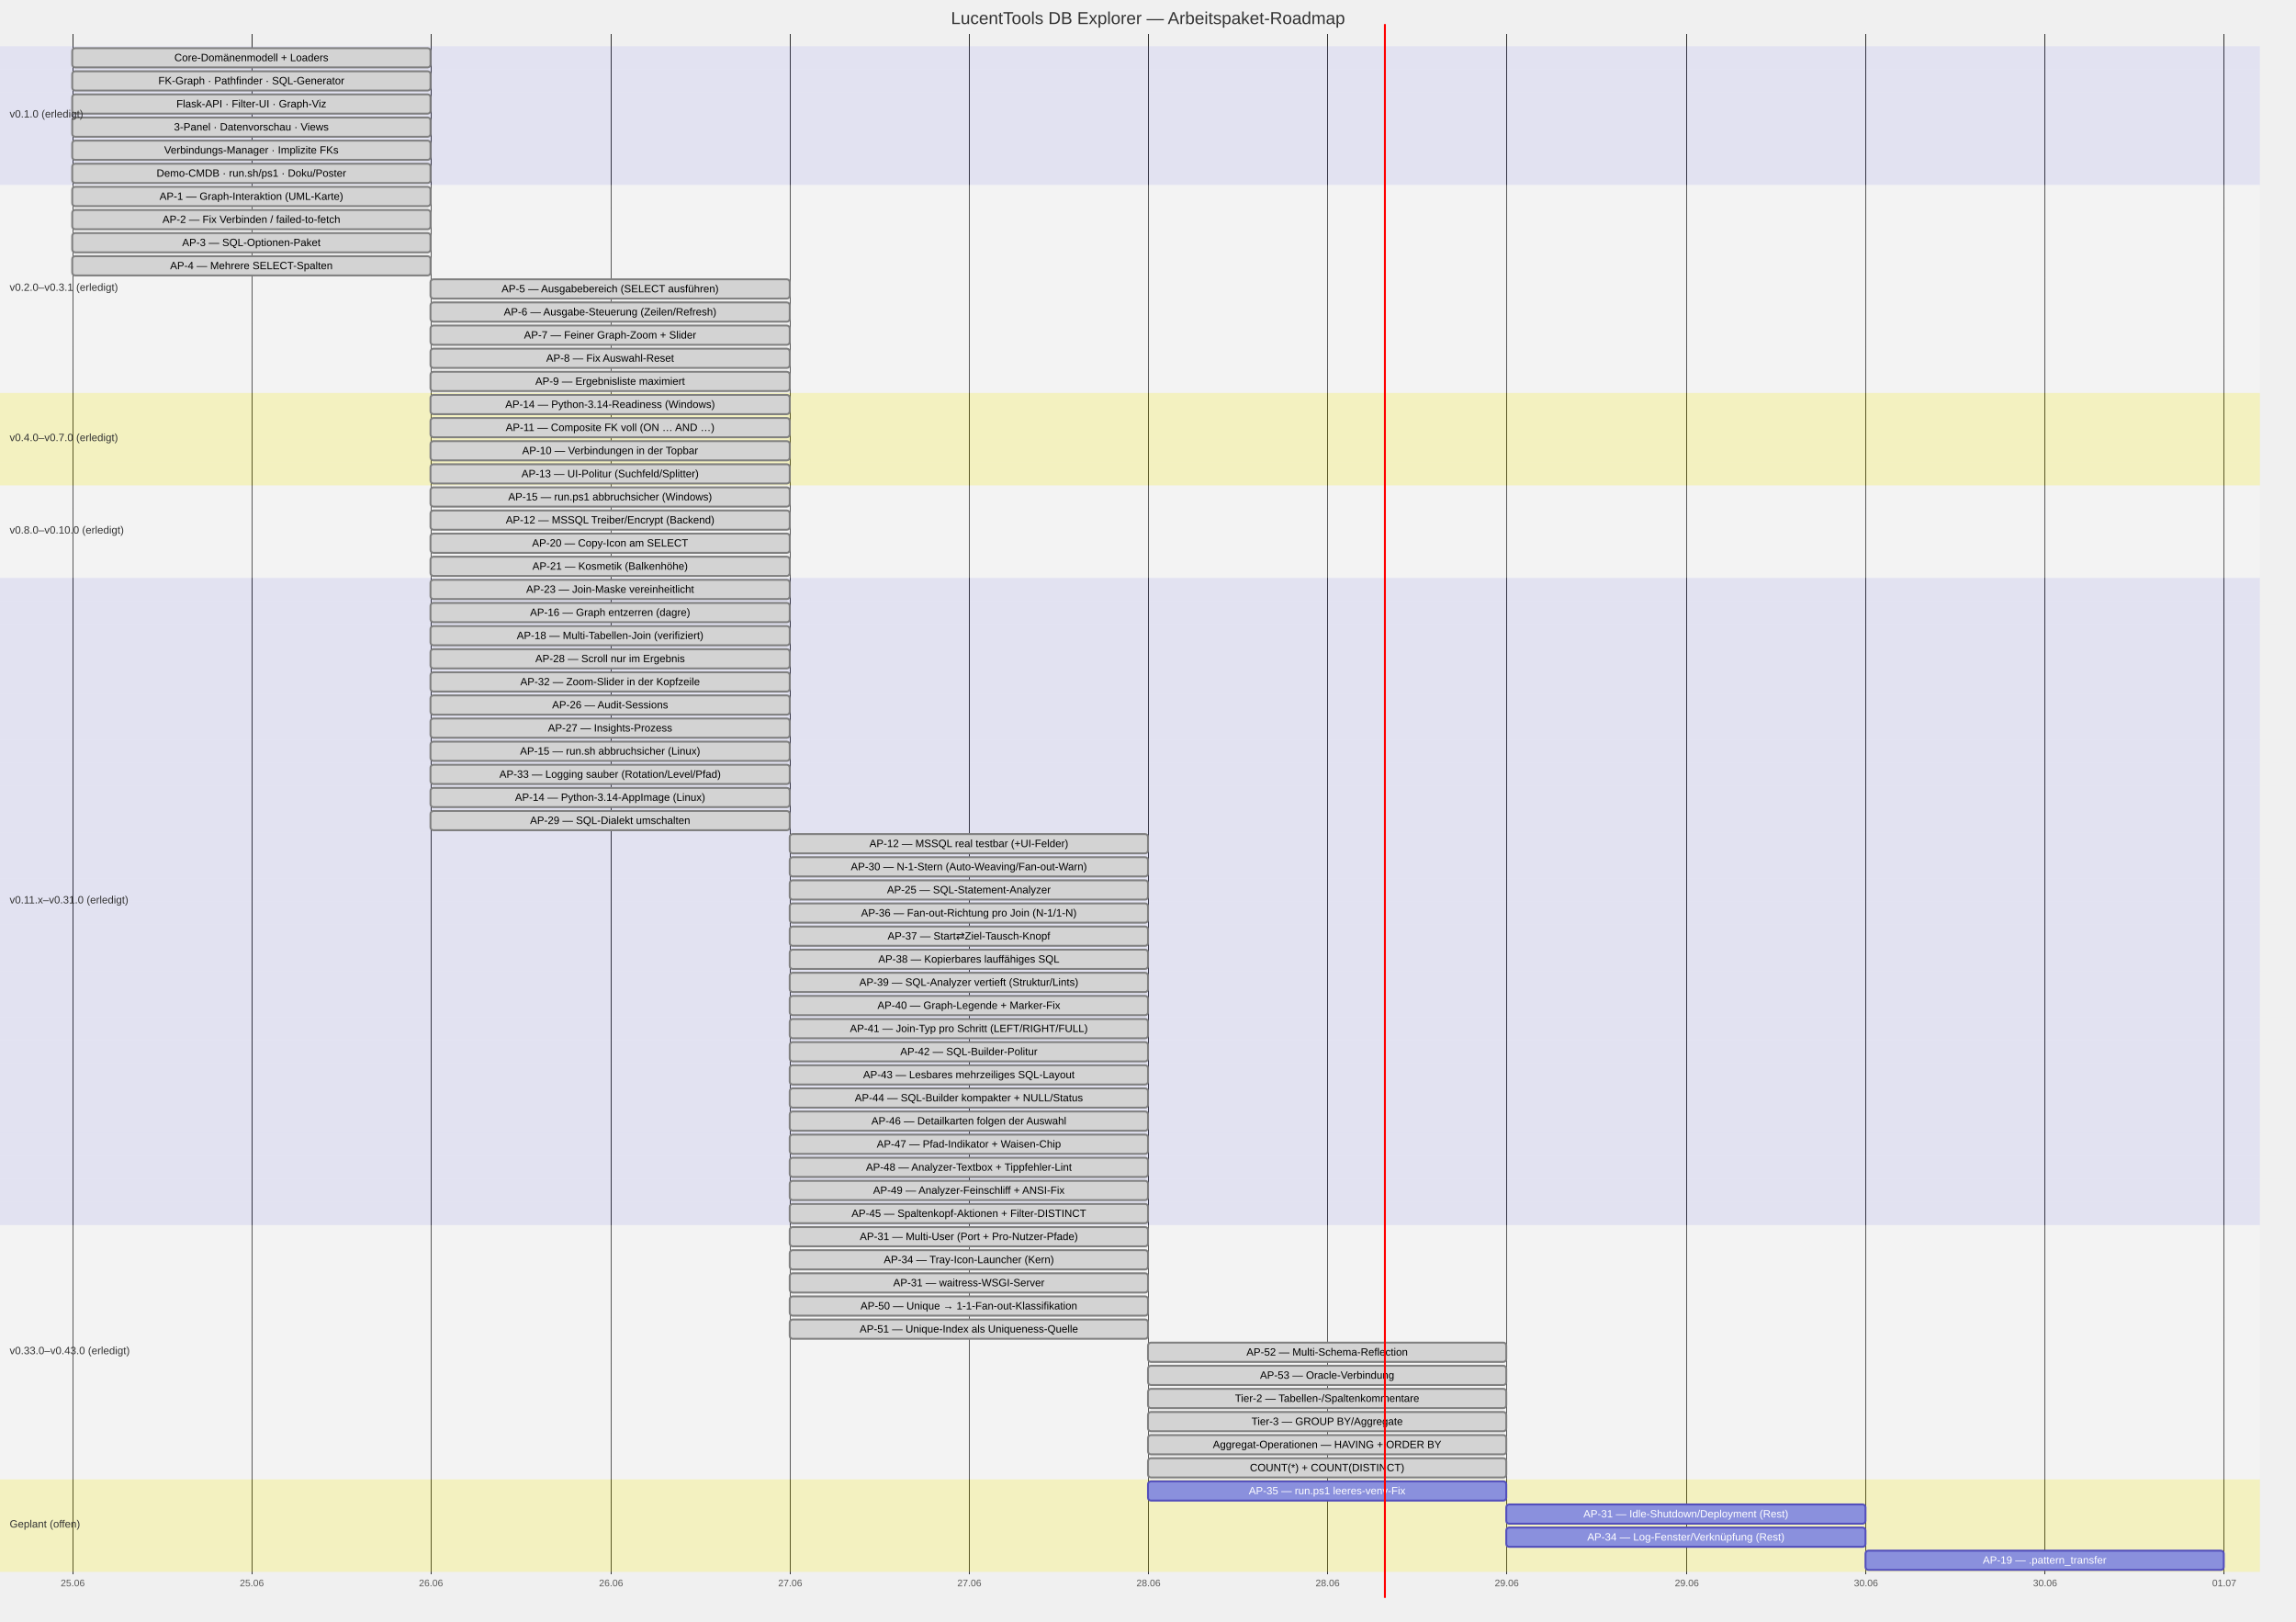
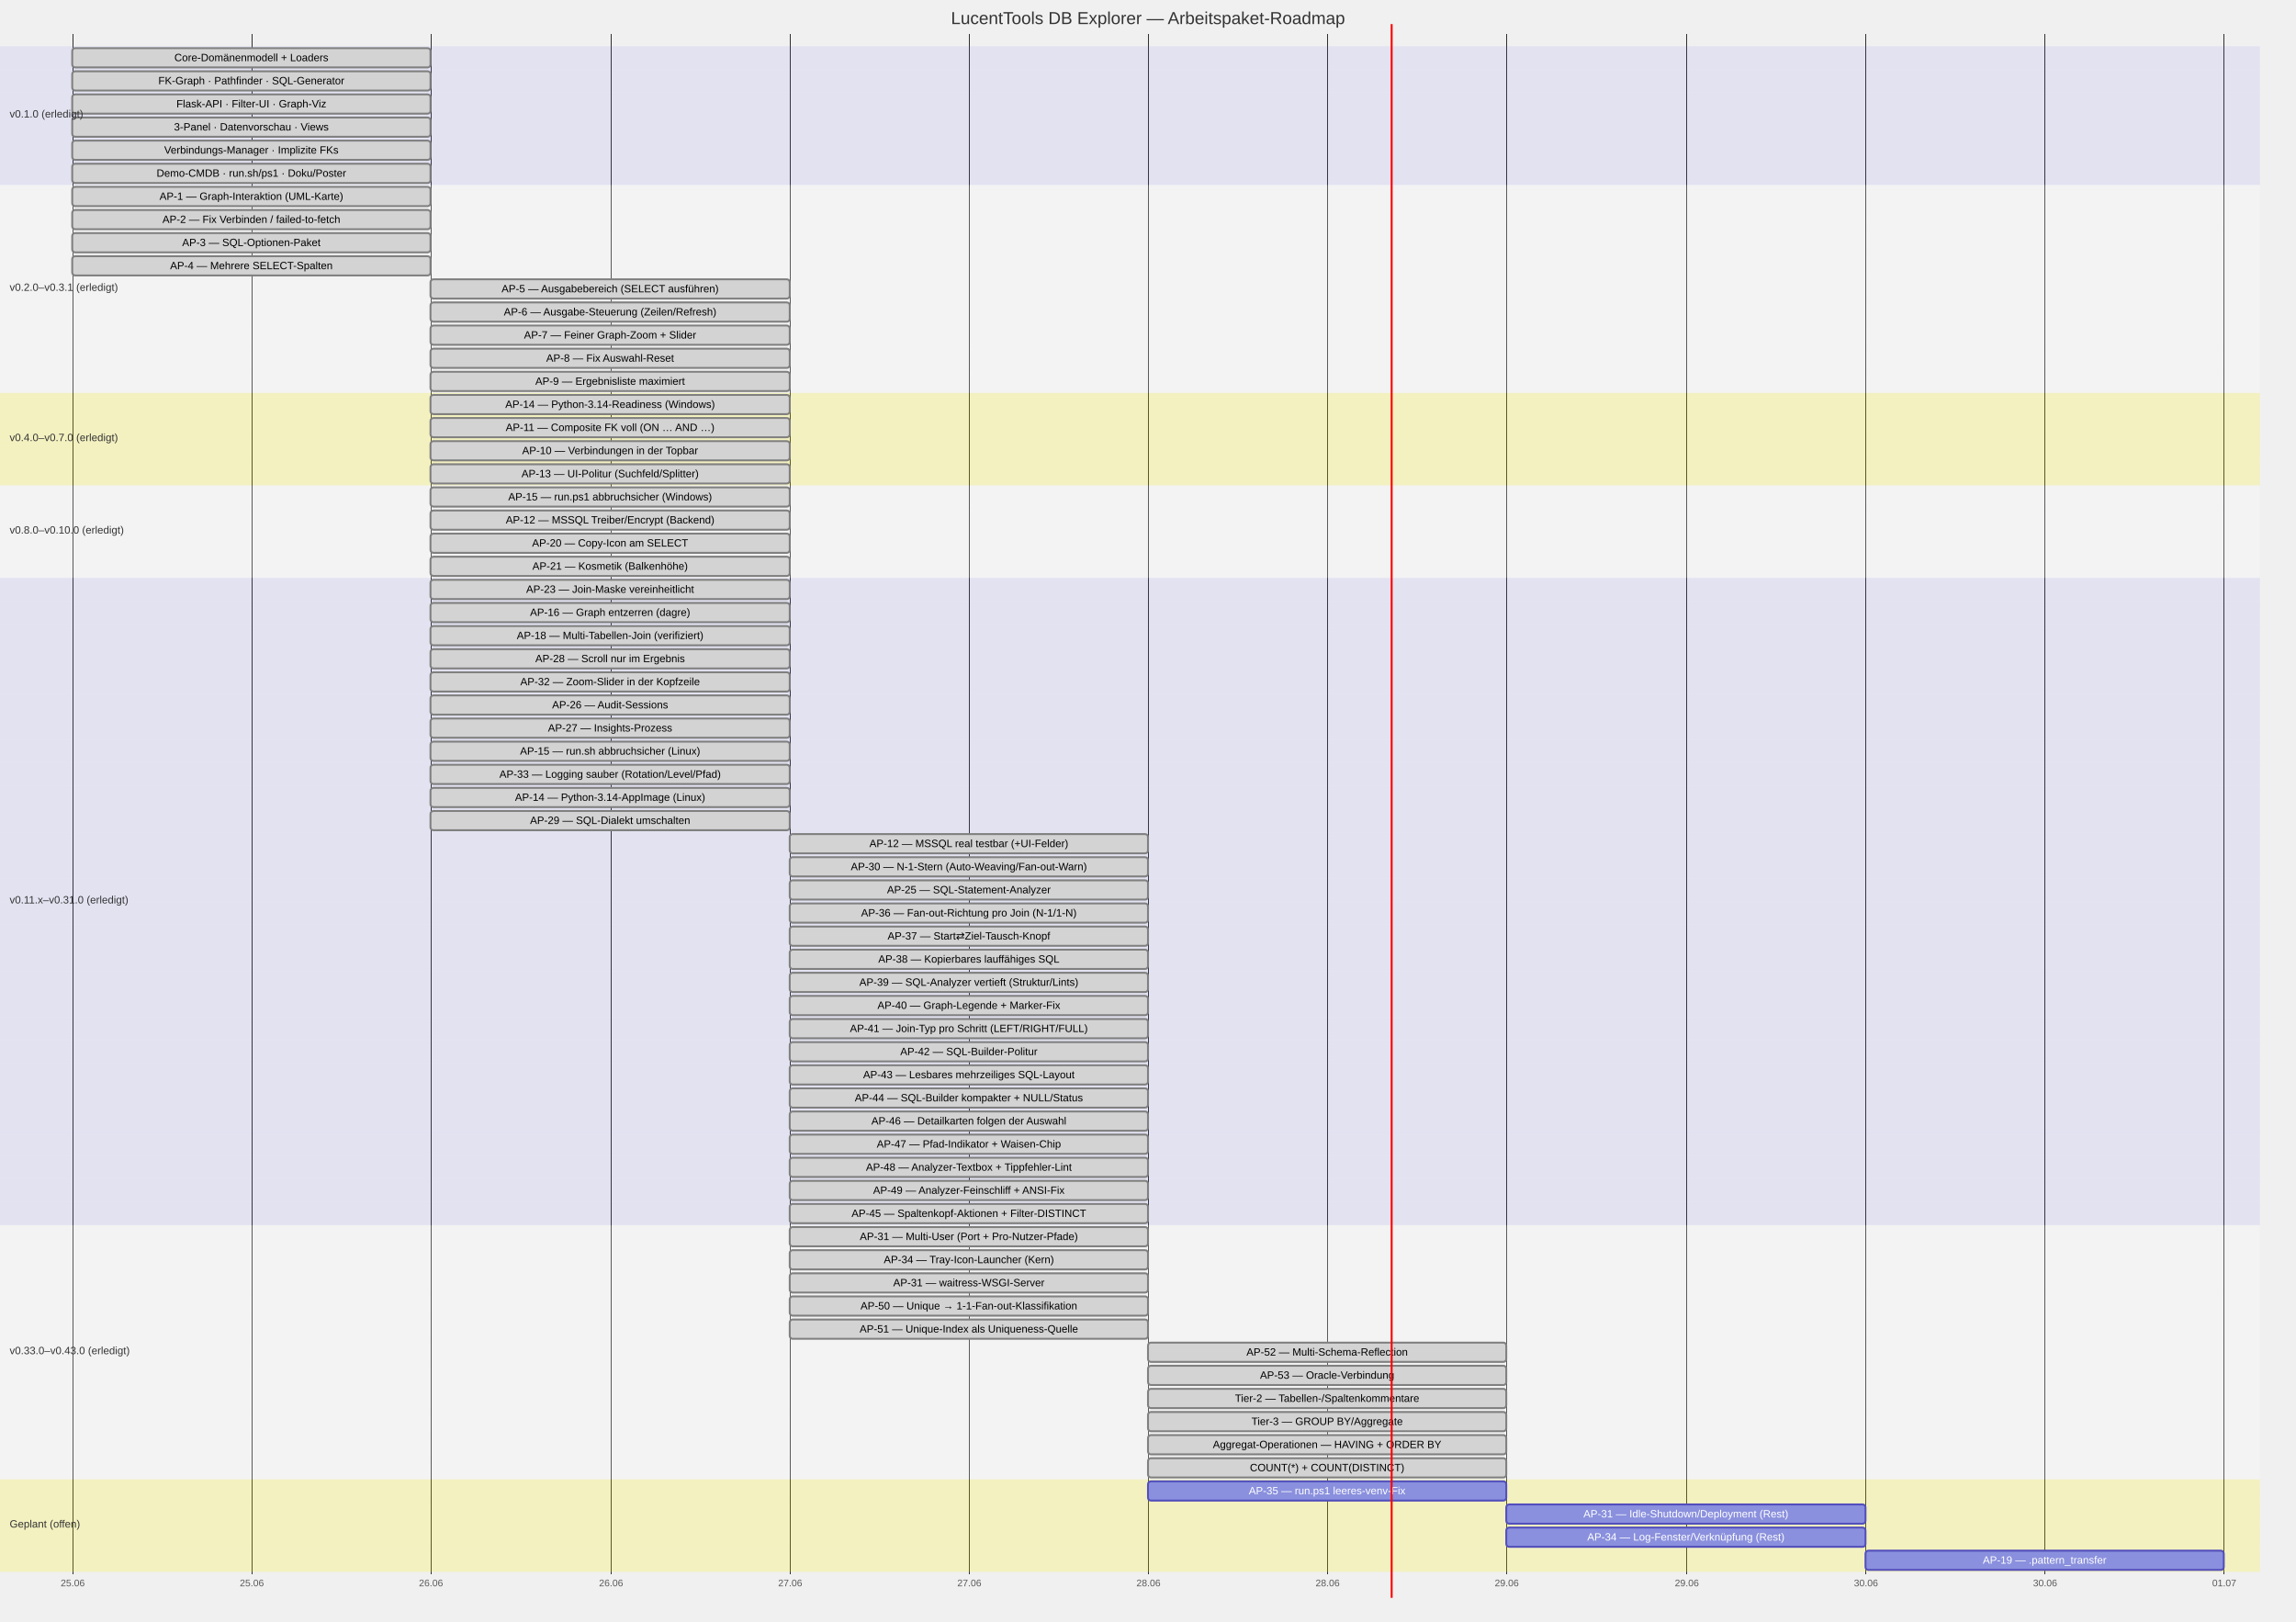
<svg xmlns="http://www.w3.org/2000/svg" id="my-svg" width="2384" viewBox="0 0 2384 1684" style="max-width: 2384px; background-color: transparent;" role="graphics-document document" aria-roledescription="gantt">
  <style>#my-svg{font-family:"trebuchet ms",verdana,arial,sans-serif;font-size:16px;fill:#333;}@keyframes edge-animation-frame{from{stroke-dashoffset:0;}}@keyframes dash{to{stroke-dashoffset:0;}}#my-svg .edge-animation-slow{stroke-dasharray:9,5!important;stroke-dashoffset:900;animation:dash 50s linear infinite;stroke-linecap:round;}#my-svg .edge-animation-fast{stroke-dasharray:9,5!important;stroke-dashoffset:900;animation:dash 20s linear infinite;stroke-linecap:round;}#my-svg .error-icon{fill:#552222;}#my-svg .error-text{fill:#552222;stroke:#552222;}#my-svg .edge-thickness-normal{stroke-width:1px;}#my-svg .edge-thickness-thick{stroke-width:3.5px;}#my-svg .edge-pattern-solid{stroke-dasharray:0;}#my-svg .edge-thickness-invisible{stroke-width:0;fill:none;}#my-svg .edge-pattern-dashed{stroke-dasharray:3;}#my-svg .edge-pattern-dotted{stroke-dasharray:2;}#my-svg .marker{fill:#333333;stroke:#333333;}#my-svg .marker.cross{stroke:#333333;}#my-svg svg{font-family:"trebuchet ms",verdana,arial,sans-serif;font-size:16px;}#my-svg p{margin:0;}#my-svg .mermaid-main-font{font-family:"trebuchet ms",verdana,arial,sans-serif;}#my-svg .exclude-range{fill:#eeeeee;}#my-svg .section{stroke:none;opacity:0.2;}#my-svg .section0{fill:rgba(102, 102, 255, 0.49);}#my-svg .section2{fill:#fff400;}#my-svg .section1,#my-svg .section3{fill:white;opacity:0.2;}#my-svg .sectionTitle0{fill:#333;}#my-svg .sectionTitle1{fill:#333;}#my-svg .sectionTitle2{fill:#333;}#my-svg .sectionTitle3{fill:#333;}#my-svg .sectionTitle{text-anchor:start;font-family:"trebuchet ms",verdana,arial,sans-serif;}#my-svg .grid .tick{stroke:lightgrey;opacity:0.8;shape-rendering:crispEdges;}#my-svg .grid .tick text{font-family:"trebuchet ms",verdana,arial,sans-serif;fill:#333;}#my-svg .grid path{stroke-width:0;}#my-svg .today{fill:none;stroke:red;stroke-width:2px;}#my-svg .task{stroke-width:2;}#my-svg .taskText{text-anchor:middle;font-family:"trebuchet ms",verdana,arial,sans-serif;}#my-svg .taskTextOutsideRight{fill:black;text-anchor:start;font-family:"trebuchet ms",verdana,arial,sans-serif;}#my-svg .taskTextOutsideLeft{fill:black;text-anchor:end;}#my-svg .task.clickable{cursor:pointer;}#my-svg .taskText.clickable{cursor:pointer;fill:#003163!important;font-weight:bold;}#my-svg .taskTextOutsideLeft.clickable{cursor:pointer;fill:#003163!important;font-weight:bold;}#my-svg .taskTextOutsideRight.clickable{cursor:pointer;fill:#003163!important;font-weight:bold;}#my-svg .taskText0,#my-svg .taskText1,#my-svg .taskText2,#my-svg .taskText3{fill:white;}#my-svg .task0,#my-svg .task1,#my-svg .task2,#my-svg .task3{fill:#8a90dd;stroke:#534fbc;}#my-svg .taskTextOutside0,#my-svg .taskTextOutside2{fill:black;}#my-svg .taskTextOutside1,#my-svg .taskTextOutside3{fill:black;}#my-svg .active0,#my-svg .active1,#my-svg .active2,#my-svg .active3{fill:#bfc7ff;stroke:#534fbc;}#my-svg .activeText0,#my-svg .activeText1,#my-svg .activeText2,#my-svg .activeText3{fill:black!important;}#my-svg .done0,#my-svg .done1,#my-svg .done2,#my-svg .done3{stroke:grey;fill:lightgrey;stroke-width:2;}#my-svg .doneText0,#my-svg .doneText1,#my-svg .doneText2,#my-svg .doneText3{fill:black!important;}#my-svg .doneText0.taskTextOutsideLeft,#my-svg .doneText0.taskTextOutsideRight,#my-svg .doneText1.taskTextOutsideLeft,#my-svg .doneText1.taskTextOutsideRight,#my-svg .doneText2.taskTextOutsideLeft,#my-svg .doneText2.taskTextOutsideRight,#my-svg .doneText3.taskTextOutsideLeft,#my-svg .doneText3.taskTextOutsideRight{fill:black!important;}#my-svg .crit0,#my-svg .crit1,#my-svg .crit2,#my-svg .crit3{stroke:#ff8888;fill:red;stroke-width:2;}#my-svg .activeCrit0,#my-svg .activeCrit1,#my-svg .activeCrit2,#my-svg .activeCrit3{stroke:#ff8888;fill:#bfc7ff;stroke-width:2;}#my-svg .doneCrit0,#my-svg .doneCrit1,#my-svg .doneCrit2,#my-svg .doneCrit3{stroke:#ff8888;fill:lightgrey;stroke-width:2;cursor:pointer;shape-rendering:crispEdges;}#my-svg .milestone{transform:rotate(45deg) scale(0.8,0.8);}#my-svg .milestoneText{font-style:italic;}#my-svg .doneCritText0,#my-svg .doneCritText1,#my-svg .doneCritText2,#my-svg .doneCritText3{fill:black!important;}#my-svg .doneCritText0.taskTextOutsideLeft,#my-svg .doneCritText0.taskTextOutsideRight,#my-svg .doneCritText1.taskTextOutsideLeft,#my-svg .doneCritText1.taskTextOutsideRight,#my-svg .doneCritText2.taskTextOutsideLeft,#my-svg .doneCritText2.taskTextOutsideRight,#my-svg .doneCritText3.taskTextOutsideLeft,#my-svg .doneCritText3.taskTextOutsideRight{fill:black!important;}#my-svg .vert{stroke:navy;}#my-svg .vertText{font-size:15px;text-anchor:middle;fill:navy!important;}#my-svg .activeCritText0,#my-svg .activeCritText1,#my-svg .activeCritText2,#my-svg .activeCritText3{fill:black!important;}#my-svg .titleText{text-anchor:middle;font-size:18px;fill:#333;font-family:"trebuchet ms",verdana,arial,sans-serif;}#my-svg .node .neo-node{stroke:#9370DB;}#my-svg [data-look="neo"].node rect,#my-svg [data-look="neo"].cluster rect,#my-svg [data-look="neo"].node polygon{stroke:#9370DB;filter:drop-shadow(1px 2px 2px rgba(185, 185, 185, 1));}#my-svg [data-look="neo"].node path{stroke:#9370DB;stroke-width:1px;}#my-svg [data-look="neo"].node .outer-path{filter:drop-shadow(1px 2px 2px rgba(185, 185, 185, 1));}#my-svg [data-look="neo"].node .neo-line path{stroke:#9370DB;filter:none;}#my-svg [data-look="neo"].node circle{stroke:#9370DB;filter:drop-shadow(1px 2px 2px rgba(185, 185, 185, 1));}#my-svg [data-look="neo"].node circle .state-start{fill:#000000;}#my-svg [data-look="neo"].icon-shape .icon{fill:#9370DB;filter:drop-shadow(1px 2px 2px rgba(185, 185, 185, 1));}#my-svg [data-look="neo"].icon-shape .icon-neo path{stroke:#9370DB;filter:drop-shadow(1px 2px 2px rgba(185, 185, 185, 1));}#my-svg :root{--mermaid-font-family:"trebuchet ms",verdana,arial,sans-serif;}</style>
  <g />
  <g class="grid" transform="translate(75, 1634)" fill="none" font-size="10" font-family="sans-serif" text-anchor="middle">
    <path class="domain" stroke="currentColor" d="M0.5,-1599V0.5H2234.5V-1599" />
    <g class="tick" opacity="1" transform="translate(0.5,0)">
      <line stroke="currentColor" y2="-1599" />
      <text fill="#000" y="3" dy="1em" stroke="none" font-size="10" style="text-anchor: middle;"> 25.06</text>
    </g>
    <g class="tick" opacity="1" transform="translate(186.5,0)">
      <line stroke="currentColor" y2="-1599" />
      <text fill="#000" y="3" dy="1em" stroke="none" font-size="10" style="text-anchor: middle;"> 25.06</text>
    </g>
    <g class="tick" opacity="1" transform="translate(372.5,0)">
      <line stroke="currentColor" y2="-1599" />
      <text fill="#000" y="3" dy="1em" stroke="none" font-size="10" style="text-anchor: middle;"> 26.06</text>
    </g>
    <g class="tick" opacity="1" transform="translate(559.5,0)">
      <line stroke="currentColor" y2="-1599" />
      <text fill="#000" y="3" dy="1em" stroke="none" font-size="10" style="text-anchor: middle;"> 26.06</text>
    </g>
    <g class="tick" opacity="1" transform="translate(745.5,0)">
      <line stroke="currentColor" y2="-1599" />
      <text fill="#000" y="3" dy="1em" stroke="none" font-size="10" style="text-anchor: middle;"> 27.06</text>
    </g>
    <g class="tick" opacity="1" transform="translate(931.5,0)">
      <line stroke="currentColor" y2="-1599" />
      <text fill="#000" y="3" dy="1em" stroke="none" font-size="10" style="text-anchor: middle;"> 27.06</text>
    </g>
    <g class="tick" opacity="1" transform="translate(1117.5,0)">
      <line stroke="currentColor" y2="-1599" />
      <text fill="#000" y="3" dy="1em" stroke="none" font-size="10" style="text-anchor: middle;"> 28.06</text>
    </g>
    <g class="tick" opacity="1" transform="translate(1303.5,0)">
      <line stroke="currentColor" y2="-1599" />
      <text fill="#000" y="3" dy="1em" stroke="none" font-size="10" style="text-anchor: middle;"> 28.06</text>
    </g>
    <g class="tick" opacity="1" transform="translate(1489.5,0)">
      <line stroke="currentColor" y2="-1599" />
      <text fill="#000" y="3" dy="1em" stroke="none" font-size="10" style="text-anchor: middle;"> 29.06</text>
    </g>
    <g class="tick" opacity="1" transform="translate(1676.5,0)">
      <line stroke="currentColor" y2="-1599" />
      <text fill="#000" y="3" dy="1em" stroke="none" font-size="10" style="text-anchor: middle;"> 29.06</text>
    </g>
    <g class="tick" opacity="1" transform="translate(1862.5,0)">
      <line stroke="currentColor" y2="-1599" />
      <text fill="#000" y="3" dy="1em" stroke="none" font-size="10" style="text-anchor: middle;"> 30.06</text>
    </g>
    <g class="tick" opacity="1" transform="translate(2048.5,0)">
      <line stroke="currentColor" y2="-1599" />
      <text fill="#000" y="3" dy="1em" stroke="none" font-size="10" style="text-anchor: middle;"> 30.06</text>
    </g>
    <g class="tick" opacity="1" transform="translate(2234.5,0)">
      <line stroke="currentColor" y2="-1599" />
      <text fill="#000" y="3" dy="1em" stroke="none" font-size="10" style="text-anchor: middle;"> 01.07</text>
    </g>
  </g>
  <g>
    <rect x="0" y="48" width="2346.5" height="24" class="section section0" />
    <rect x="0" y="72" width="2346.5" height="24" class="section section0" />
    <rect x="0" y="96" width="2346.5" height="24" class="section section0" />
    <rect x="0" y="120" width="2346.5" height="24" class="section section0" />
    <rect x="0" y="144" width="2346.5" height="24" class="section section0" />
    <rect x="0" y="168" width="2346.5" height="24" class="section section0" />
    <rect x="0" y="192" width="2346.5" height="24" class="section section1" />
    <rect x="0" y="216" width="2346.5" height="24" class="section section1" />
    <rect x="0" y="240" width="2346.5" height="24" class="section section1" />
    <rect x="0" y="264" width="2346.5" height="24" class="section section1" />
    <rect x="0" y="288" width="2346.5" height="24" class="section section1" />
    <rect x="0" y="312" width="2346.5" height="24" class="section section1" />
    <rect x="0" y="336" width="2346.5" height="24" class="section section1" />
    <rect x="0" y="360" width="2346.5" height="24" class="section section1" />
    <rect x="0" y="384" width="2346.5" height="24" class="section section1" />
    <rect x="0" y="408" width="2346.5" height="24" class="section section2" />
    <rect x="0" y="432" width="2346.5" height="24" class="section section2" />
    <rect x="0" y="456" width="2346.5" height="24" class="section section2" />
    <rect x="0" y="480" width="2346.5" height="24" class="section section2" />
    <rect x="0" y="504" width="2346.5" height="24" class="section section3" />
    <rect x="0" y="528" width="2346.5" height="24" class="section section3" />
    <rect x="0" y="552" width="2346.5" height="24" class="section section3" />
    <rect x="0" y="576" width="2346.5" height="24" class="section section3" />
    <rect x="0" y="600" width="2346.5" height="24" class="section section0" />
    <rect x="0" y="624" width="2346.5" height="24" class="section section0" />
    <rect x="0" y="648" width="2346.5" height="24" class="section section0" />
    <rect x="0" y="672" width="2346.5" height="24" class="section section0" />
    <rect x="0" y="696" width="2346.5" height="24" class="section section0" />
    <rect x="0" y="720" width="2346.5" height="24" class="section section0" />
    <rect x="0" y="744" width="2346.5" height="24" class="section section0" />
    <rect x="0" y="768" width="2346.5" height="24" class="section section0" />
    <rect x="0" y="792" width="2346.5" height="24" class="section section0" />
    <rect x="0" y="816" width="2346.5" height="24" class="section section0" />
    <rect x="0" y="840" width="2346.5" height="24" class="section section0" />
    <rect x="0" y="864" width="2346.5" height="24" class="section section0" />
    <rect x="0" y="888" width="2346.5" height="24" class="section section0" />
    <rect x="0" y="912" width="2346.5" height="24" class="section section0" />
    <rect x="0" y="936" width="2346.5" height="24" class="section section0" />
    <rect x="0" y="960" width="2346.5" height="24" class="section section0" />
    <rect x="0" y="984" width="2346.5" height="24" class="section section0" />
    <rect x="0" y="1008" width="2346.5" height="24" class="section section0" />
    <rect x="0" y="1032" width="2346.5" height="24" class="section section0" />
    <rect x="0" y="1056" width="2346.5" height="24" class="section section0" />
    <rect x="0" y="1080" width="2346.5" height="24" class="section section0" />
    <rect x="0" y="1104" width="2346.5" height="24" class="section section0" />
    <rect x="0" y="1128" width="2346.5" height="24" class="section section0" />
    <rect x="0" y="1152" width="2346.5" height="24" class="section section0" />
    <rect x="0" y="1176" width="2346.5" height="24" class="section section0" />
    <rect x="0" y="1200" width="2346.5" height="24" class="section section0" />
    <rect x="0" y="1224" width="2346.5" height="24" class="section section0" />
    <rect x="0" y="1248" width="2346.5" height="24" class="section section0" />
    <rect x="0" y="1272" width="2346.5" height="24" class="section section1" />
    <rect x="0" y="1296" width="2346.5" height="24" class="section section1" />
    <rect x="0" y="1320" width="2346.5" height="24" class="section section1" />
    <rect x="0" y="1344" width="2346.5" height="24" class="section section1" />
    <rect x="0" y="1368" width="2346.5" height="24" class="section section1" />
    <rect x="0" y="1392" width="2346.5" height="24" class="section section1" />
    <rect x="0" y="1416" width="2346.5" height="24" class="section section1" />
    <rect x="0" y="1440" width="2346.5" height="24" class="section section1" />
    <rect x="0" y="1464" width="2346.5" height="24" class="section section1" />
    <rect x="0" y="1488" width="2346.5" height="24" class="section section1" />
    <rect x="0" y="1512" width="2346.5" height="24" class="section section1" />
    <rect x="0" y="1536" width="2346.5" height="24" class="section section2" />
    <rect x="0" y="1560" width="2346.5" height="24" class="section section2" />
    <rect x="0" y="1584" width="2346.5" height="24" class="section section2" />
    <rect x="0" y="1608" width="2346.5" height="24" class="section section2" />
  </g>
  <g>
    <rect id="my-svg-d1" rx="3" ry="3" x="75" y="50" width="372" height="20" transform-origin="261px 60px" class="task done0" />
    <rect id="my-svg-d2" rx="3" ry="3" x="75" y="74" width="372" height="20" transform-origin="261px 84px" class="task done0" />
    <rect id="my-svg-d3" rx="3" ry="3" x="75" y="98" width="372" height="20" transform-origin="261px 108px" class="task done0" />
    <rect id="my-svg-d4" rx="3" ry="3" x="75" y="122" width="372" height="20" transform-origin="261px 132px" class="task done0" />
    <rect id="my-svg-d5" rx="3" ry="3" x="75" y="146" width="372" height="20" transform-origin="261px 156px" class="task done0" />
    <rect id="my-svg-d6" rx="3" ry="3" x="75" y="170" width="372" height="20" transform-origin="261px 180px" class="task done0" />
    <rect id="my-svg-a1" rx="3" ry="3" x="75" y="194" width="372" height="20" transform-origin="261px 204px" class="task done1" />
    <rect id="my-svg-a2" rx="3" ry="3" x="75" y="218" width="372" height="20" transform-origin="261px 228px" class="task done1" />
    <rect id="my-svg-a3" rx="3" ry="3" x="75" y="242" width="372" height="20" transform-origin="261px 252px" class="task done1" />
    <rect id="my-svg-a4" rx="3" ry="3" x="75" y="266" width="372" height="20" transform-origin="261px 276px" class="task done1" />
    <rect id="my-svg-a5" rx="3" ry="3" x="447" y="290" width="373" height="20" transform-origin="633.5px 300px" class="task done1" />
    <rect id="my-svg-a6" rx="3" ry="3" x="447" y="314" width="373" height="20" transform-origin="633.5px 324px" class="task done1" />
    <rect id="my-svg-a7" rx="3" ry="3" x="447" y="338" width="373" height="20" transform-origin="633.5px 348px" class="task done1" />
    <rect id="my-svg-a8" rx="3" ry="3" x="447" y="362" width="373" height="20" transform-origin="633.5px 372px" class="task done1" />
    <rect id="my-svg-a9" rx="3" ry="3" x="447" y="386" width="373" height="20" transform-origin="633.5px 396px" class="task done1" />
    <rect id="my-svg-b1" rx="3" ry="3" x="447" y="410" width="373" height="20" transform-origin="633.5px 420px" class="task done2" />
    <rect id="my-svg-b2" rx="3" ry="3" x="447" y="434" width="373" height="20" transform-origin="633.5px 444px" class="task done2" />
    <rect id="my-svg-b3" rx="3" ry="3" x="447" y="458" width="373" height="20" transform-origin="633.5px 468px" class="task done2" />
    <rect id="my-svg-b4" rx="3" ry="3" x="447" y="482" width="373" height="20" transform-origin="633.5px 492px" class="task done2" />
    <rect id="my-svg-c1" rx="3" ry="3" x="447" y="506" width="373" height="20" transform-origin="633.5px 516px" class="task done3" />
    <rect id="my-svg-c2" rx="3" ry="3" x="447" y="530" width="373" height="20" transform-origin="633.5px 540px" class="task done3" />
    <rect id="my-svg-c3" rx="3" ry="3" x="447" y="554" width="373" height="20" transform-origin="633.5px 564px" class="task done3" />
    <rect id="my-svg-c4" rx="3" ry="3" x="447" y="578" width="373" height="20" transform-origin="633.5px 588px" class="task done3" />
    <rect id="my-svg-e1" rx="3" ry="3" x="447" y="602" width="373" height="20" transform-origin="633.5px 612px" class="task done0" />
    <rect id="my-svg-e2" rx="3" ry="3" x="447" y="626" width="373" height="20" transform-origin="633.5px 636px" class="task done0" />
    <rect id="my-svg-e3" rx="3" ry="3" x="447" y="650" width="373" height="20" transform-origin="633.5px 660px" class="task done0" />
    <rect id="my-svg-e4" rx="3" ry="3" x="447" y="674" width="373" height="20" transform-origin="633.5px 684px" class="task done0" />
    <rect id="my-svg-e5" rx="3" ry="3" x="447" y="698" width="373" height="20" transform-origin="633.5px 708px" class="task done0" />
    <rect id="my-svg-e6" rx="3" ry="3" x="447" y="722" width="373" height="20" transform-origin="633.5px 732px" class="task done0" />
    <rect id="my-svg-e7" rx="3" ry="3" x="447" y="746" width="373" height="20" transform-origin="633.5px 756px" class="task done0" />
    <rect id="my-svg-e8" rx="3" ry="3" x="447" y="770" width="373" height="20" transform-origin="633.5px 780px" class="task done0" />
    <rect id="my-svg-e9" rx="3" ry="3" x="447" y="794" width="373" height="20" transform-origin="633.5px 804px" class="task done0" />
    <rect id="my-svg-e10" rx="3" ry="3" x="447" y="818" width="373" height="20" transform-origin="633.5px 828px" class="task done0" />
    <rect id="my-svg-e11" rx="3" ry="3" x="447" y="842" width="373" height="20" transform-origin="633.5px 852px" class="task done0" />
    <rect id="my-svg-e12" rx="3" ry="3" x="820" y="866" width="372" height="20" transform-origin="1006px 876px" class="task done0" />
    <rect id="my-svg-e13" rx="3" ry="3" x="820" y="890" width="372" height="20" transform-origin="1006px 900px" class="task done0" />
    <rect id="my-svg-e14" rx="3" ry="3" x="820" y="914" width="372" height="20" transform-origin="1006px 924px" class="task done0" />
    <rect id="my-svg-e15" rx="3" ry="3" x="820" y="938" width="372" height="20" transform-origin="1006px 948px" class="task done0" />
    <rect id="my-svg-e16" rx="3" ry="3" x="820" y="962" width="372" height="20" transform-origin="1006px 972px" class="task done0" />
    <rect id="my-svg-e17" rx="3" ry="3" x="820" y="986" width="372" height="20" transform-origin="1006px 996px" class="task done0" />
    <rect id="my-svg-e18" rx="3" ry="3" x="820" y="1010" width="372" height="20" transform-origin="1006px 1020px" class="task done0" />
    <rect id="my-svg-e19" rx="3" ry="3" x="820" y="1034" width="372" height="20" transform-origin="1006px 1044px" class="task done0" />
    <rect id="my-svg-e20" rx="3" ry="3" x="820" y="1058" width="372" height="20" transform-origin="1006px 1068px" class="task done0" />
    <rect id="my-svg-e21" rx="3" ry="3" x="820" y="1082" width="372" height="20" transform-origin="1006px 1092px" class="task done0" />
    <rect id="my-svg-e22" rx="3" ry="3" x="820" y="1106" width="372" height="20" transform-origin="1006px 1116px" class="task done0" />
    <rect id="my-svg-e23" rx="3" ry="3" x="820" y="1130" width="372" height="20" transform-origin="1006px 1140px" class="task done0" />
    <rect id="my-svg-e24" rx="3" ry="3" x="820" y="1154" width="372" height="20" transform-origin="1006px 1164px" class="task done0" />
    <rect id="my-svg-e25" rx="3" ry="3" x="820" y="1178" width="372" height="20" transform-origin="1006px 1188px" class="task done0" />
    <rect id="my-svg-e26" rx="3" ry="3" x="820" y="1202" width="372" height="20" transform-origin="1006px 1212px" class="task done0" />
    <rect id="my-svg-e27" rx="3" ry="3" x="820" y="1226" width="372" height="20" transform-origin="1006px 1236px" class="task done0" />
    <rect id="my-svg-e28" rx="3" ry="3" x="820" y="1250" width="372" height="20" transform-origin="1006px 1260px" class="task done0" />
    <rect id="my-svg-f1" rx="3" ry="3" x="820" y="1274" width="372" height="20" transform-origin="1006px 1284px" class="task done1" />
    <rect id="my-svg-f2" rx="3" ry="3" x="820" y="1298" width="372" height="20" transform-origin="1006px 1308px" class="task done1" />
    <rect id="my-svg-f3" rx="3" ry="3" x="820" y="1322" width="372" height="20" transform-origin="1006px 1332px" class="task done1" />
    <rect id="my-svg-f4" rx="3" ry="3" x="820" y="1346" width="372" height="20" transform-origin="1006px 1356px" class="task done1" />
    <rect id="my-svg-f5" rx="3" ry="3" x="820" y="1370" width="372" height="20" transform-origin="1006px 1380px" class="task done1" />
    <rect id="my-svg-f6" rx="3" ry="3" x="1192" y="1394" width="372" height="20" transform-origin="1378px 1404px" class="task done1" />
    <rect id="my-svg-f7" rx="3" ry="3" x="1192" y="1418" width="372" height="20" transform-origin="1378px 1428px" class="task done1" />
    <rect id="my-svg-f8" rx="3" ry="3" x="1192" y="1442" width="372" height="20" transform-origin="1378px 1452px" class="task done1" />
    <rect id="my-svg-f9" rx="3" ry="3" x="1192" y="1466" width="372" height="20" transform-origin="1378px 1476px" class="task done1" />
    <rect id="my-svg-f10" rx="3" ry="3" x="1192" y="1490" width="372" height="20" transform-origin="1378px 1500px" class="task done1" />
    <rect id="my-svg-f11" rx="3" ry="3" x="1192" y="1514" width="372" height="20" transform-origin="1378px 1524px" class="task done1" />
    <rect id="my-svg-p3" rx="3" ry="3" x="1192" y="1538" width="372" height="20" transform-origin="1378px 1548px" class="task task2" />
    <rect id="my-svg-p5" rx="3" ry="3" x="1564" y="1562" width="373" height="20" transform-origin="1750.5px 1572px" class="task task2" />
    <rect id="my-svg-p6" rx="3" ry="3" x="1564" y="1586" width="373" height="20" transform-origin="1750.5px 1596px" class="task task2" />
    <rect id="my-svg-p11" rx="3" ry="3" x="1937" y="1610" width="372" height="20" transform-origin="2123px 1620px" class="task task2" />
    <text id="my-svg-d1-text" font-size="11" x="261" y="63.5" class="taskText taskText0  doneText0 width-157.0771484375">Core-Domänenmodell + Loaders          </text>
    <text id="my-svg-d2-text" font-size="11" x="261" y="87.5" class="taskText taskText0  doneText0 width-191.59716796875">FK-Graph · Pathfinder · SQL-Generator </text>
    <text id="my-svg-d3-text" font-size="11" x="261" y="111.5" class="taskText taskText0  doneText0 width-155.171875">Flask-API · Filter-UI · Graph-Viz     </text>
    <text id="my-svg-d4-text" font-size="11" x="261" y="135.5" class="taskText taskText0  doneText0 width-158.5380859375">3-Panel · Datenvorschau · Views       </text>
    <text id="my-svg-d5-text" font-size="11" x="261" y="159.5" class="taskText taskText0  doneText0 width-179.1416015625">Verbindungs-Manager · Implizite FKs   </text>
    <text id="my-svg-d6-text" font-size="11" x="261" y="183.5" class="taskText taskText0  doneText0 width-194.73388671875">Demo-CMDB · run.sh/ps1 · Doku/Poster  </text>
    <text id="my-svg-a1-text" font-size="11" x="261" y="207.5" class="taskText taskText1  doneText1 width-187.953125">AP-1 — Graph-Interaktion (UML-Karte)        </text>
    <text id="my-svg-a2-text" font-size="11" x="261" y="231.5" class="taskText taskText1  doneText1 width-189.296875">AP-2 — Fix Verbinden / failed-to-fetch      </text>
    <text id="my-svg-a3-text" font-size="11" x="261" y="255.5" class="taskText taskText1  doneText1 width-136.41455078125">AP-3 — SQL-Optionen-Paket                   </text>
    <text id="my-svg-a4-text" font-size="11" x="261" y="279.5" class="taskText taskText1  doneText1 width-156.21875">AP-4 — Mehrere SELECT-Spalten               </text>
    <text id="my-svg-a5-text" font-size="11" x="633.5" y="303.5" class="taskText taskText1  doneText1 width-212.640625">AP-5 — Ausgabebereich (SELECT ausführen)    </text>
    <text id="my-svg-a6-text" font-size="11" x="633.5" y="327.5" class="taskText taskText1  doneText1 width-214.796875">AP-6 — Ausgabe-Steuerung (Zeilen/Refresh)   </text>
    <text id="my-svg-a7-text" font-size="11" x="633.5" y="351.5" class="taskText taskText1  doneText1 width-173.501953125">AP-7 — Feiner Graph-Zoom + Slider           </text>
    <text id="my-svg-a8-text" font-size="11" x="633.5" y="375.5" class="taskText taskText1  doneText1 width-125.8818359375">AP-8 — Fix Auswahl-Reset                    </text>
    <text id="my-svg-a9-text" font-size="11" x="633.5" y="399.5" class="taskText taskText1  doneText1 width-154.16064453125">AP-9 — Ergebnisliste maximiert              </text>
    <text id="my-svg-b1-text" font-size="11" x="633.5" y="423.5" class="taskText taskText2  doneText2 width-208.53125">AP-14 — Python-3.14-Readiness (Windows)     </text>
    <text id="my-svg-b2-text" font-size="11" x="633.5" y="447.5" class="taskText taskText2  doneText2 width-202.59375">AP-11 — Composite FK voll (ON … AND …)      </text>
    <text id="my-svg-b3-text" font-size="11" x="633.5" y="471.5" class="taskText taskText2  doneText2 width-179.13623046875">AP-10 — Verbindungen in der Topbar          </text>
    <text id="my-svg-b4-text" font-size="11" x="633.5" y="495.5" class="taskText taskText2  doneText2 width-185.84375">AP-13 — UI-Politur (Suchfeld/Splitter)      </text>
    <text id="my-svg-c1-text" font-size="11" x="633.5" y="519.5" class="taskText taskText3  doneText3 width-206.4375">AP-15 — run.ps1 abbruchsicher (Windows)     </text>
    <text id="my-svg-c2-text" font-size="11" x="633.5" y="543.5" class="taskText taskText3  doneText3 width-207.84375">AP-12 — MSSQL Treiber/Encrypt (Backend)     </text>
    <text id="my-svg-c3-text" font-size="11" x="633.5" y="567.5" class="taskText taskText3  doneText3 width-149.162109375">AP-20 — Copy-Icon am SELECT                 </text>
    <text id="my-svg-c4-text" font-size="11" x="633.5" y="591.5" class="taskText taskText3  doneText3 width-155.546875">AP-21 — Kosmetik (Balkenhöhe)               </text>
    <text id="my-svg-e1-text" font-size="11" x="633.5" y="615.5" class="taskText taskText0  doneText0 width-173.287109375">AP-23 — Join-Maske vereinheitlicht          </text>
    <text id="my-svg-e2-text" font-size="11" x="633.5" y="639.5" class="taskText taskText0  doneText0 width-163.109375">AP-16 — Graph entzerren (dagre)             </text>
    <text id="my-svg-e3-text" font-size="11" x="633.5" y="663.5" class="taskText taskText0  doneText0 width-197.640625">AP-18 — Multi-Tabellen-Join (verifiziert)   </text>
    <text id="my-svg-e4-text" font-size="11" x="633.5" y="687.5" class="taskText taskText0  doneText0 width-150.77685546875">AP-28 — Scroll nur im Ergebnis              </text>
    <text id="my-svg-e5-text" font-size="11" x="633.5" y="711.5" class="taskText taskText0  doneText0 width-183.1875">AP-32 — Zoom-Slider in der Kopfzeile        </text>
    <text id="my-svg-e6-text" font-size="11" x="633.5" y="735.5" class="taskText taskText0  doneText0 width-112.70654296875">AP-26 — Audit-Sessions                      </text>
    <text id="my-svg-e7-text" font-size="11" x="633.5" y="759.5" class="taskText taskText0  doneText0 width-120.41943359375">AP-27 — Insights-Prozess                    </text>
    <text id="my-svg-e8-text" font-size="11" x="633.5" y="783.5" class="taskText taskText0  doneText0 width-183.75">AP-15 — run.sh abbruchsicher (Linux)        </text>
    <text id="my-svg-e9-text" font-size="11" x="633.5" y="807.5" class="taskText taskText0  doneText0 width-228.703125">AP-33 — Logging sauber (Rotation/Level/Pfad) </text>
    <text id="my-svg-e10-text" font-size="11" x="633.5" y="831.5" class="taskText taskText0  doneText0 width-192.046875">AP-14 — Python-3.14-AppImage (Linux)         </text>
    <text id="my-svg-e11-text" font-size="11" x="633.5" y="855.5" class="taskText taskText0  doneText0 width-159.8125">AP-29 — SQL-Dialekt umschalten               </text>
    <text id="my-svg-e12-text" font-size="11" x="1006" y="879.5" class="taskText taskText0  doneText0 width-197.984375">AP-12 — MSSQL real testbar (+UI-Felder)      </text>
    <text id="my-svg-e13-text" font-size="11" x="1006" y="903.5" class="taskText taskText0  doneText0 width-241.125">AP-30 — N-1-Stern (Auto-Weaving/Fan-out-Warn) </text>
    <text id="my-svg-e14-text" font-size="11" x="1006" y="927.5" class="taskText taskText0  doneText0 width-163.7373046875">AP-25 — SQL-Statement-Analyzer               </text>
    <text id="my-svg-e15-text" font-size="11" x="1006" y="951.5" class="taskText taskText0  doneText0 width-221.765625">AP-36 — Fan-out-Richtung pro Join (N-1/1-N)  </text>
    <text id="my-svg-e16-text" font-size="11" x="1006" y="975.5" class="taskText taskText0  doneText0 width-164.2294921875">AP-37 — Start⇄Ziel-Tausch-Knopf              </text>
    <text id="my-svg-e17-text" font-size="11" x="1006" y="999.5" class="taskText taskText0  doneText0 width-180.388671875">AP-38 — Kopierbares lauffähiges SQL          </text>
    <text id="my-svg-e18-text" font-size="11" x="1006" y="1023.5" class="taskText taskText0  doneText0 width-229.40625">AP-39 — SQL-Analyzer vertieft (Struktur/Lints) </text>
    <text id="my-svg-e19-text" font-size="11" x="1006" y="1047.5" class="taskText taskText0  doneText0 width-182.83251953125">AP-40 — Graph-Legende + Marker-Fix           </text>
    <text id="my-svg-e20-text" font-size="11" x="1006" y="1071.5" class="taskText taskText0  doneText0 width-240.8125">AP-41 — Join-Typ pro Schritt (LEFT/RIGHT/FULL) </text>
    <text id="my-svg-e21-text" font-size="11" x="1006" y="1095.5" class="taskText taskText0  doneText0 width-137.5693359375">AP-42 — SQL-Builder-Politur                 </text>
    <text id="my-svg-e22-text" font-size="11" x="1006" y="1119.5" class="taskText taskText0  doneText0 width-210.3369140625">AP-43 — Lesbares mehrzeiliges SQL-Layout      </text>
    <text id="my-svg-e23-text" font-size="11" x="1006" y="1143.5" class="taskText taskText0  doneText0 width-230.50537109375">AP-44 — SQL-Builder kompakter + NULL/Status </text>
    <text id="my-svg-e24-text" font-size="11" x="1006" y="1167.5" class="taskText taskText0  doneText0 width-200.8125">AP-46 — Detailkarten folgen der Auswahl       </text>
    <text id="my-svg-e25-text" font-size="11" x="1006" y="1191.5" class="taskText taskText0  doneText0 width-185.6875">AP-47 — Pfad-Indikator + Waisen-Chip         </text>
    <text id="my-svg-e26-text" font-size="11" x="1006" y="1215.5" class="taskText taskText0  doneText0 width-214.08056640625">AP-48 — Analyzer-Textbox + Tippfehler-Lint   </text>
    <text id="my-svg-e27-text" font-size="11" x="1006" y="1239.5" class="taskText taskText0  doneText0 width-192.720703125">AP-49 — Analyzer-Feinschliff + ANSI-Fix       </text>
    <text id="my-svg-e28-text" font-size="11" x="1006" y="1263.5" class="taskText taskText0  doneText0 width-237.23193359375">AP-45 — Spaltenkopf-Aktionen + Filter-DISTINCT </text>
    <text id="my-svg-f1-text" font-size="11" x="1006" y="1287.5" class="taskText taskText1  doneText1 width-222.1875">AP-31 — Multi-User (Port + Pro-Nutzer-Pfade) </text>
    <text id="my-svg-f2-text" font-size="11" x="1006" y="1311.5" class="taskText taskText1  doneText1 width-170.640625">AP-34 — Tray-Icon-Launcher (Kern)            </text>
    <text id="my-svg-f3-text" font-size="11" x="1006" y="1335.5" class="taskText taskText1  doneText1 width-148.7412109375">AP-31 — waitress-WSGI-Server                 </text>
    <text id="my-svg-f4-text" font-size="11" x="1006" y="1359.5" class="taskText taskText1  doneText1 width-221.828125">AP-50 — Unique → 1-1-Fan-out-Klassifikation  </text>
    <text id="my-svg-f5-text" font-size="11" x="1006" y="1383.5" class="taskText taskText1  doneText1 width-219.484375">AP-51 — Unique-Index als Uniqueness-Quelle   </text>
    <text id="my-svg-f6-text" font-size="11" x="1378" y="1407.5" class="taskText taskText1  doneText1 width-163.328125">AP-52 — Multi-Schema-Reflection              </text>
    <text id="my-svg-f7-text" font-size="11" x="1378" y="1431.5" class="taskText taskText1  doneText1 width-134.5517578125">AP-53 — Oracle-Verbindung                    </text>
    <text id="my-svg-f8-text" font-size="11" x="1378" y="1455.5" class="taskText taskText1  doneText1 width-193.84375">Tier-2 — Tabellen-/Spaltenkommentare         </text>
    <text id="my-svg-f9-text" font-size="11" x="1378" y="1479.5" class="taskText taskText1  doneText1 width-149.234375">Tier-3 — GROUP BY/Aggregate                  </text>
    <text id="my-svg-f10-text" font-size="11" x="1378" y="1503.5" class="taskText taskText1  doneText1 width-221.72021484375">Aggregat-Operationen — HAVING + ORDER BY     </text>
    <text id="my-svg-f11-text" font-size="11" x="1378" y="1527.5" class="taskText taskText1  doneText1 width-146.1875">COUNT(*) + COUNT(DISTINCT)                   </text>
    <text id="my-svg-p3-text" font-size="11" x="1378" y="1551.5" class="taskText taskText2  width-158.646484375">AP-35 — run.ps1 leeres-venv-Fix             </text>
    <text id="my-svg-p5-text" font-size="11" x="1750.5" y="1575.5" class="taskText taskText2  width-210.15625">AP-31 — Idle-Shutdown/Deployment (Rest)     </text>
    <text id="my-svg-p6-text" font-size="11" x="1750.5" y="1599.5" class="taskText taskText2  width-200.078125">AP-34 — Log-Fenster/Verknüpfung (Rest)      </text>
    <text id="my-svg-p11-text" font-size="11" x="2123" y="1623.5" class="taskText taskText2  width-129.57177734375">AP-19 — .pattern_transfer                   </text>
  </g>
  <g>
    <text dy="0em" x="10" y="122" font-size="11" class="sectionTitle sectionTitle0">
      <tspan alignment-baseline="central" x="10">v0.1.0 (erledigt)</tspan>
    </text>
    <text dy="0em" x="10" y="302" font-size="11" class="sectionTitle sectionTitle1">
      <tspan alignment-baseline="central" x="10">v0.2.0–v0.3.1 (erledigt)</tspan>
    </text>
    <text dy="0em" x="10" y="458" font-size="11" class="sectionTitle sectionTitle2">
      <tspan alignment-baseline="central" x="10">v0.4.0–v0.7.0 (erledigt)</tspan>
    </text>
    <text dy="0em" x="10" y="554" font-size="11" class="sectionTitle sectionTitle3">
      <tspan alignment-baseline="central" x="10">v0.8.0–v0.10.0 (erledigt)</tspan>
    </text>
    <text dy="0em" x="10" y="938" font-size="11" class="sectionTitle sectionTitle0">
      <tspan alignment-baseline="central" x="10">v0.11.x–v0.31.0 (erledigt)</tspan>
    </text>
    <text dy="0em" x="10" y="1406" font-size="11" class="sectionTitle sectionTitle1">
      <tspan alignment-baseline="central" x="10">v0.33.0–v0.43.0 (erledigt)</tspan>
    </text>
    <text dy="0em" x="10" y="1586" font-size="11" class="sectionTitle sectionTitle2">
      <tspan alignment-baseline="central" x="10">Geplant (offen)</tspan>
    </text>
  </g>
  <g class="today">
-     <line x1="1438" x2="1438" y1="25" y2="1659" class="today" />
+     <line x1="1445" x2="1445" y1="25" y2="1659" class="today" />
  </g>
  <text x="1192" y="25" class="titleText">LucentTools DB Explorer — Arbeitspaket-Roadmap</text>
</svg>
